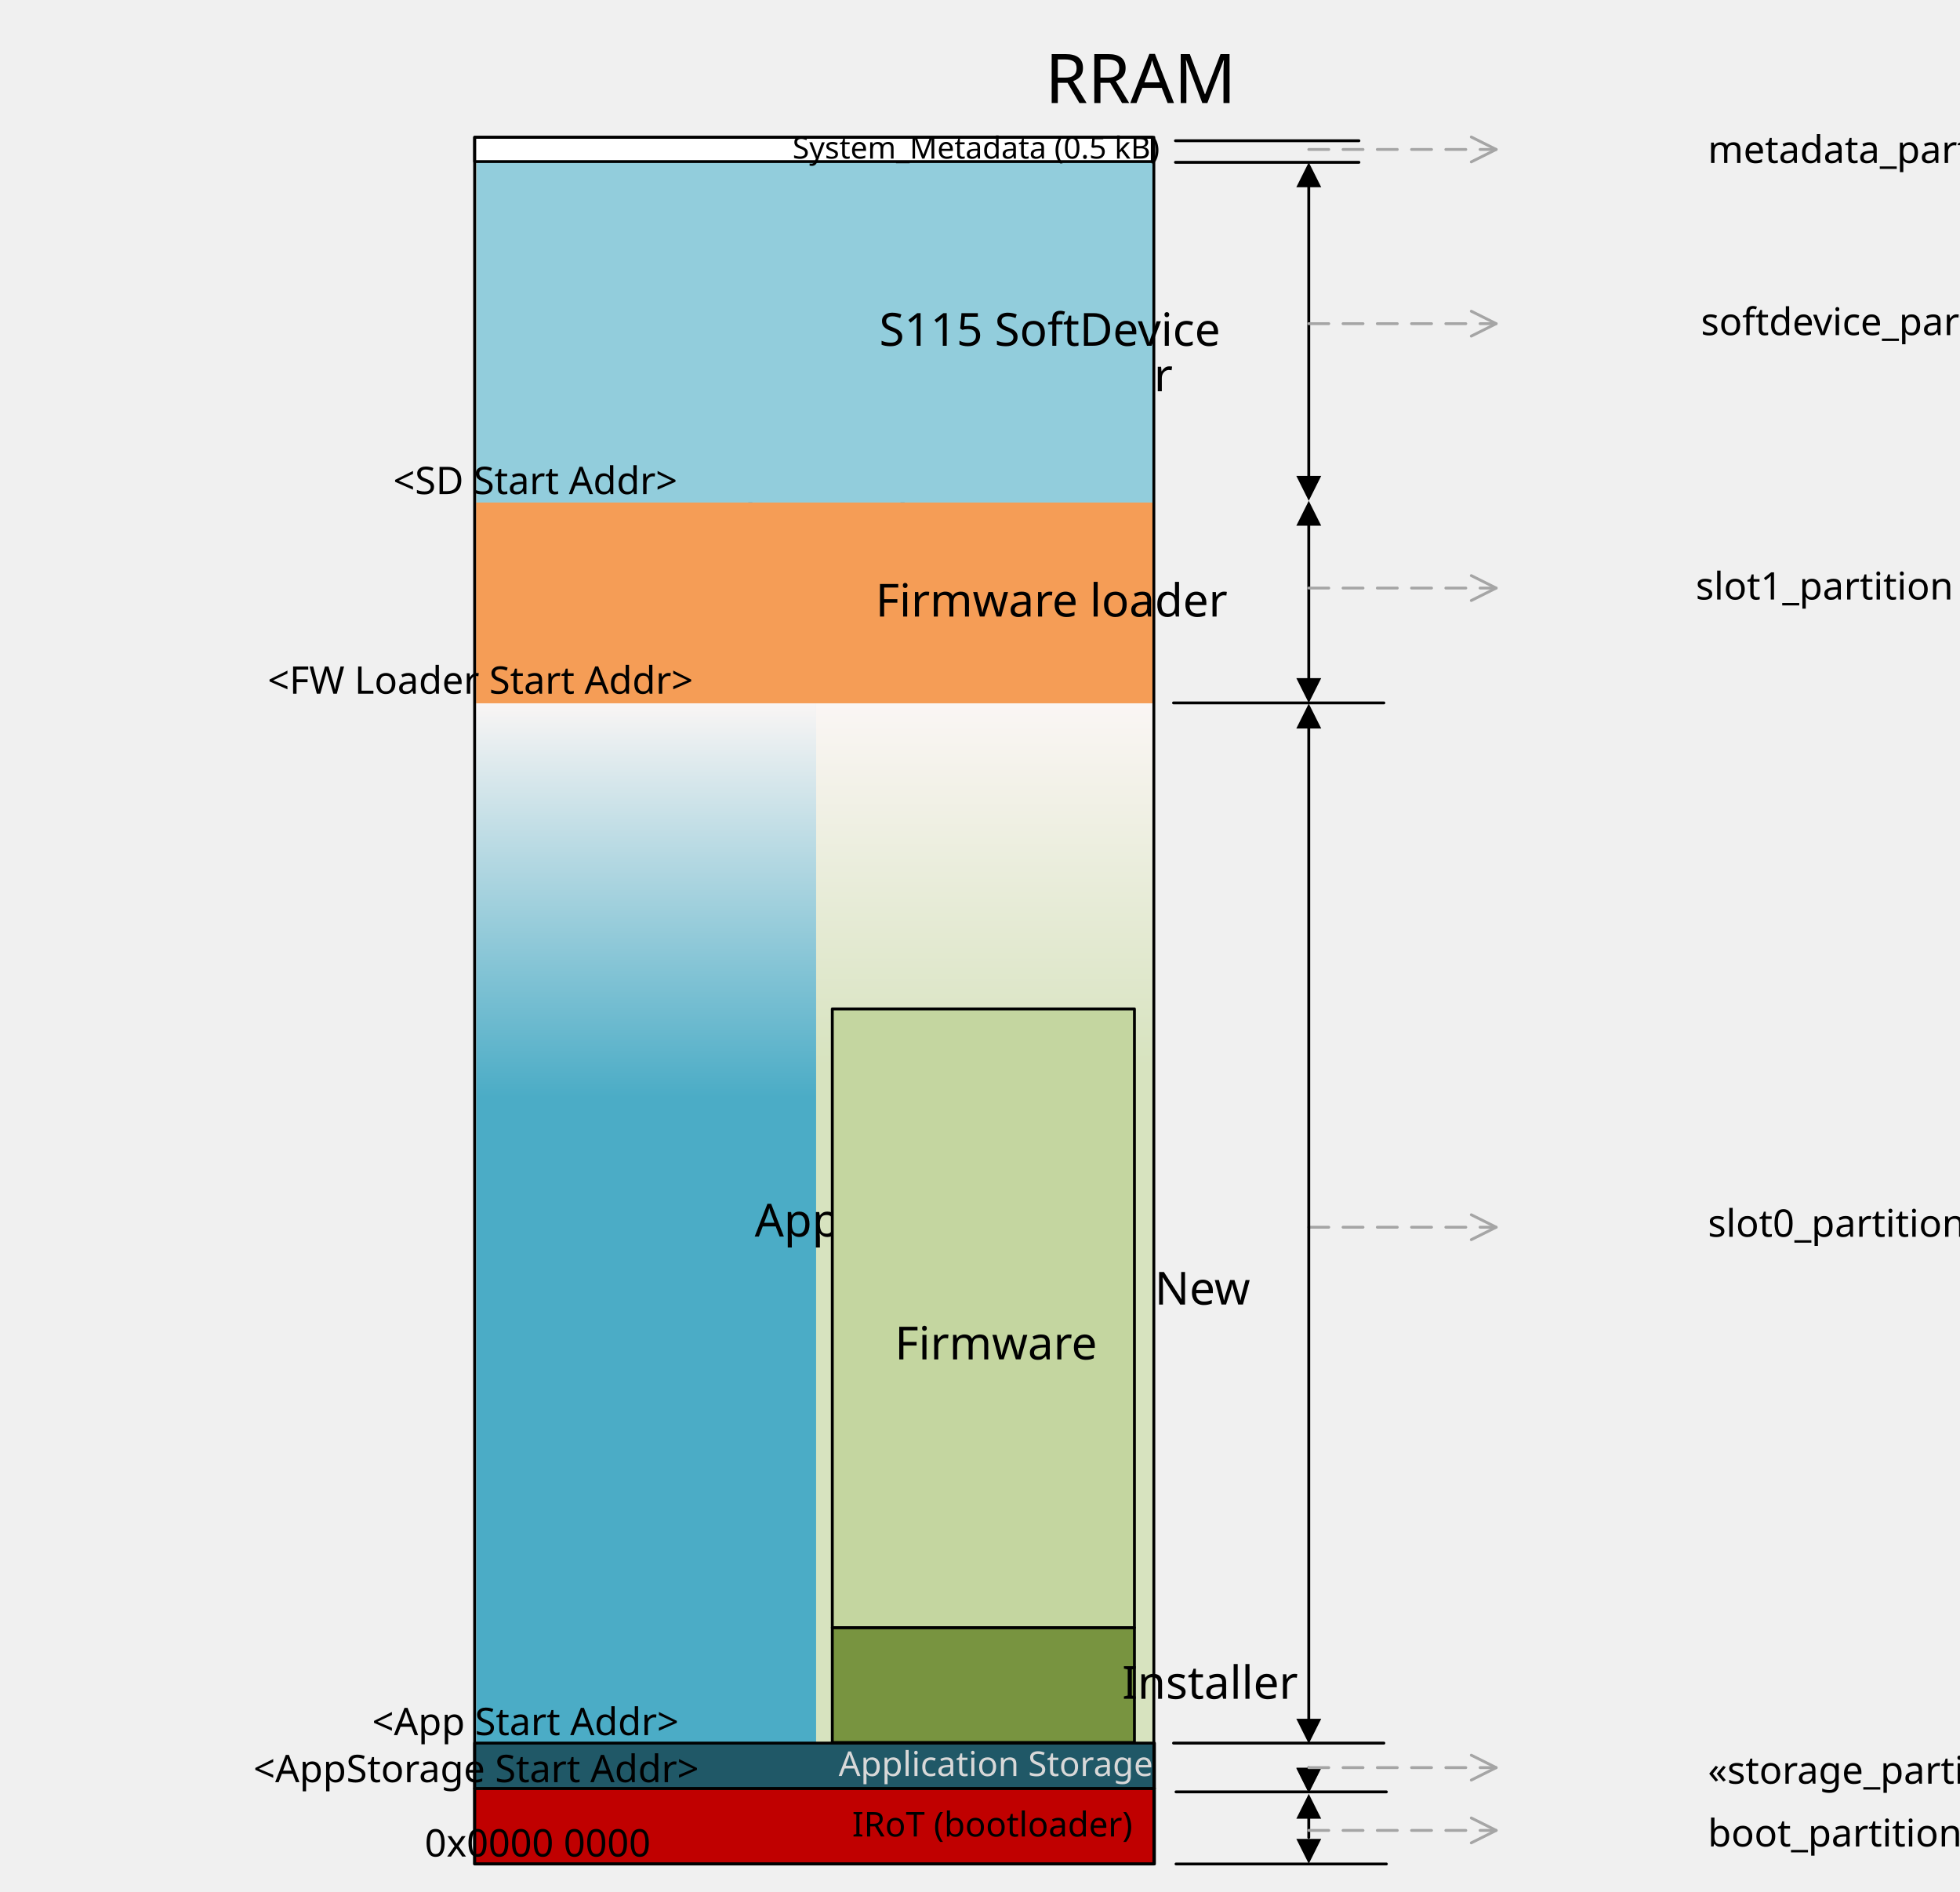
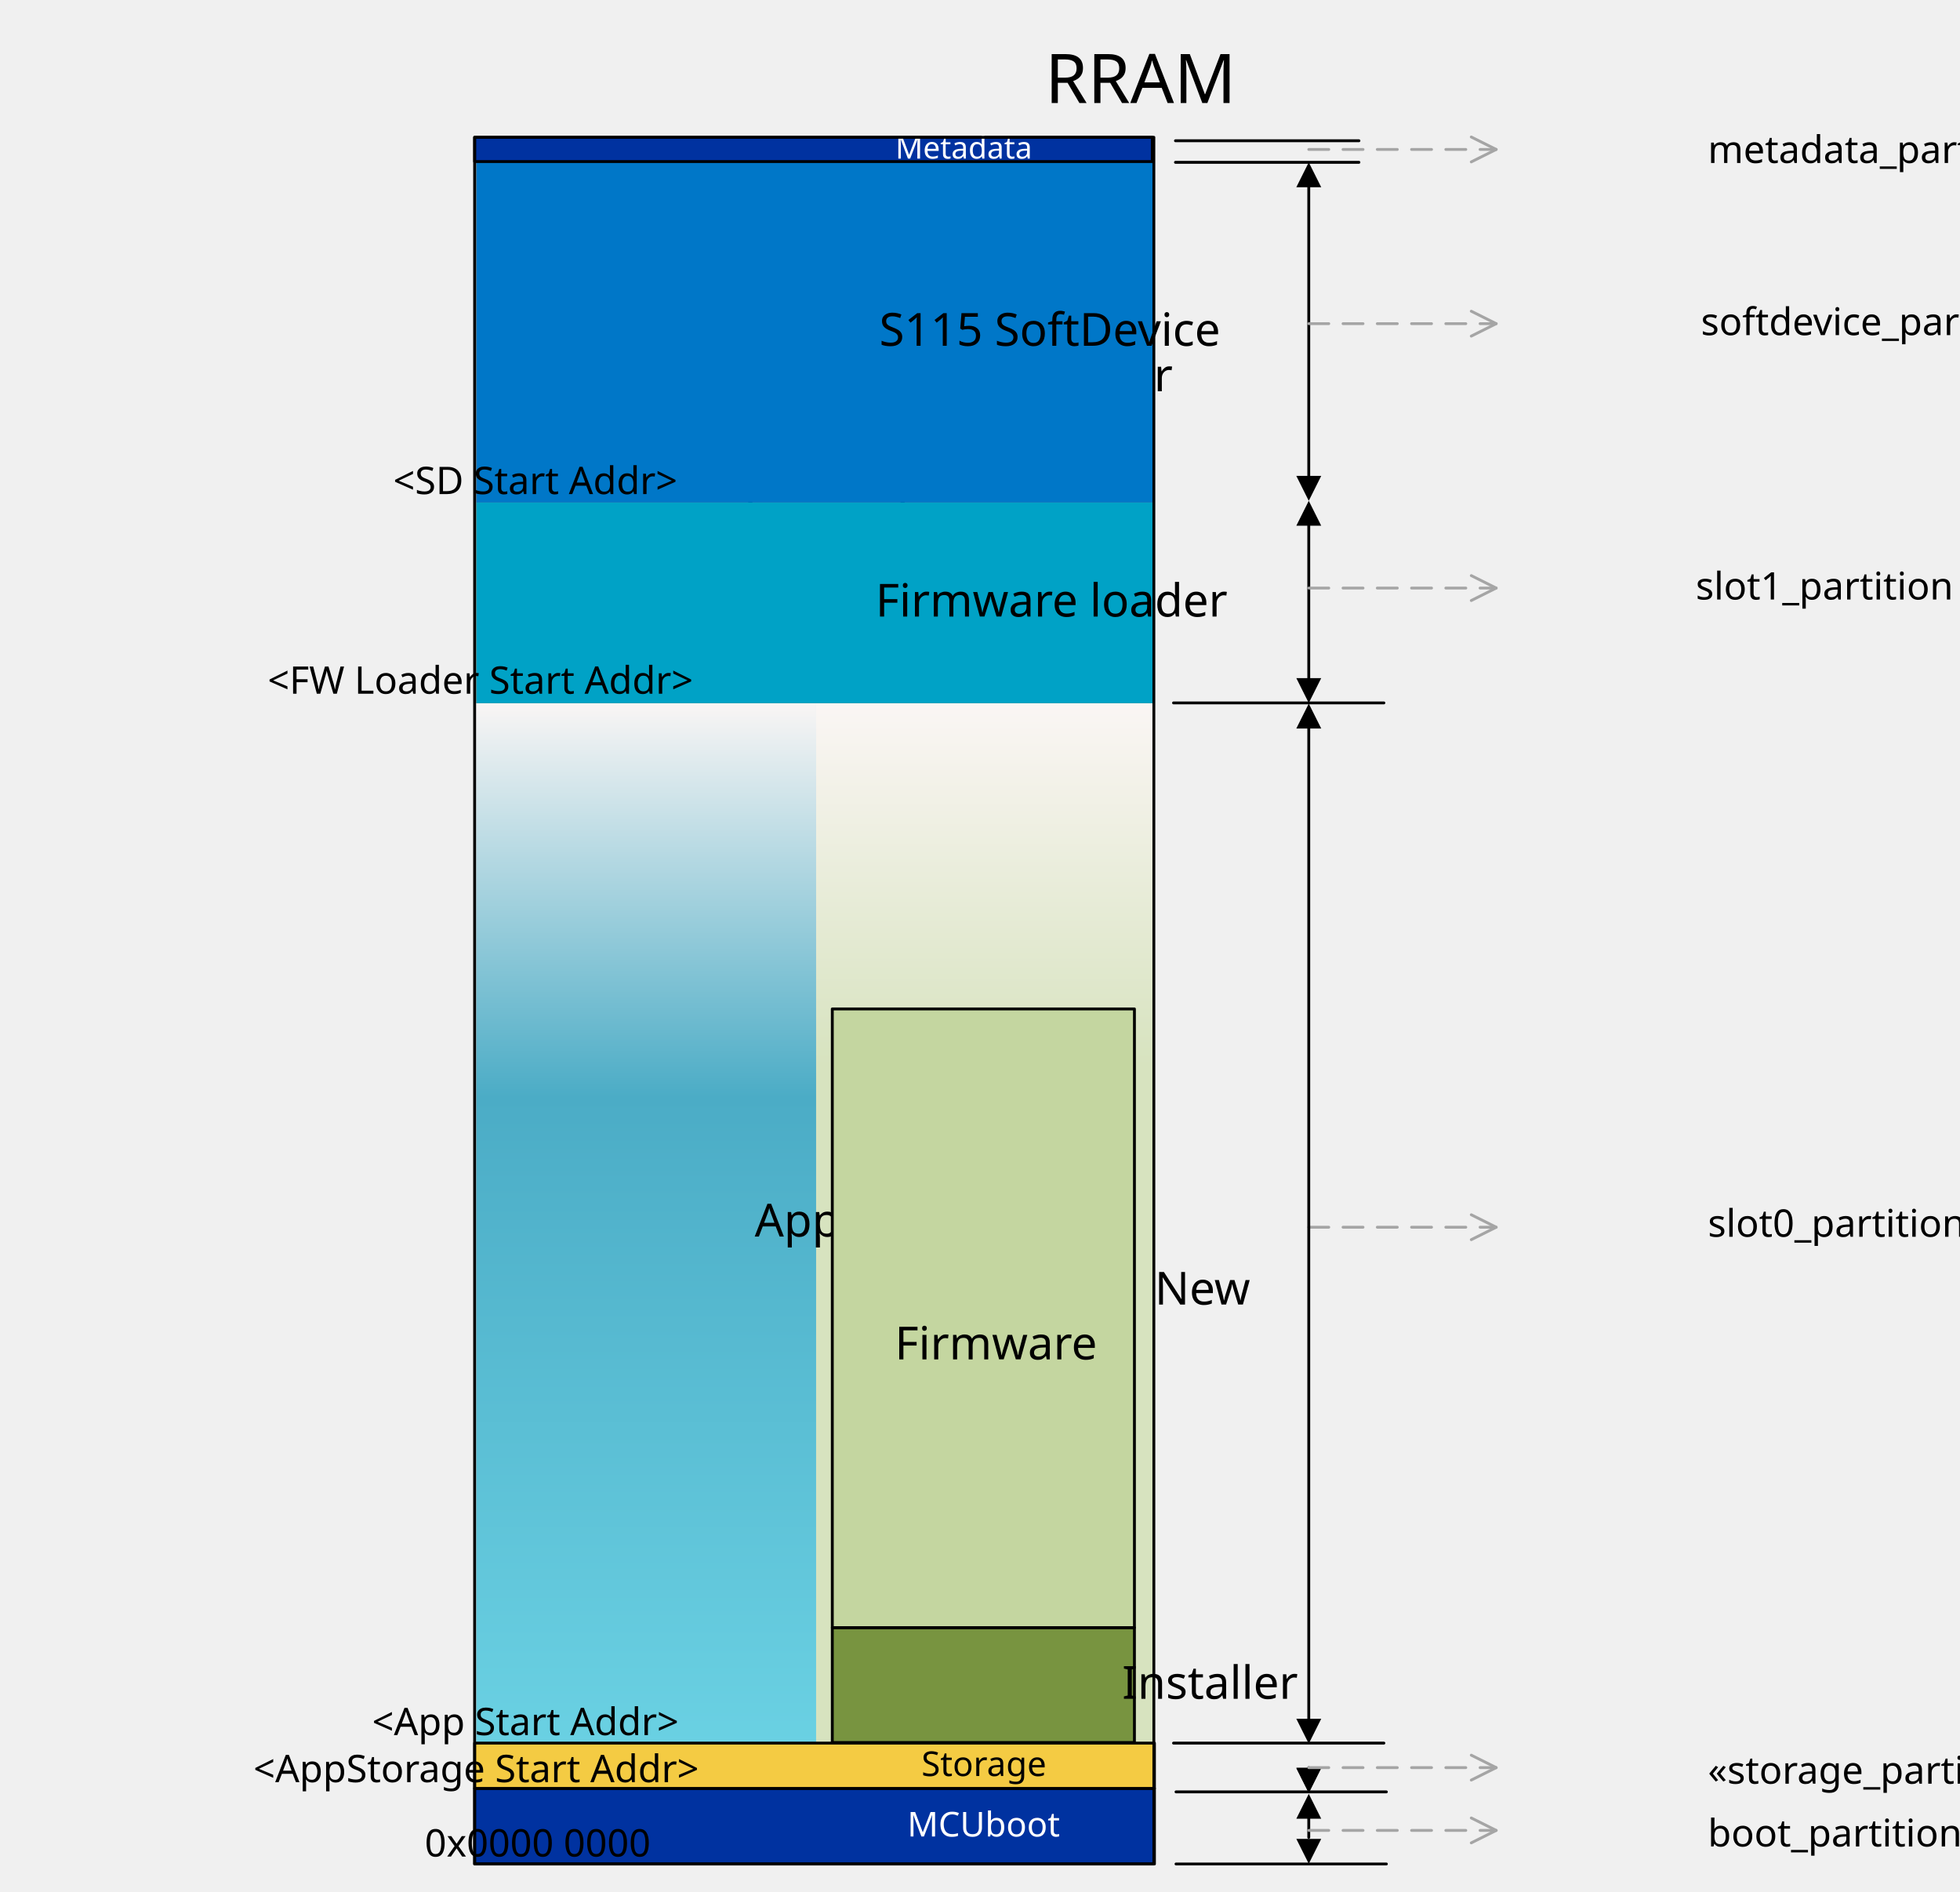
<svg xmlns="http://www.w3.org/2000/svg" xmlns:ns1="http://schemas.microsoft.com/visio/2003/SVGExtensions/" xmlns:xlink="http://www.w3.org/1999/xlink" width="7.151in" height="6.901in" viewBox="0 0 514.888 496.837" xml:space="preserve" color-interpolation-filters="sRGB" class="st26">
-   <ns1:documentProperties ns1:langID="1033" ns1:viewMarkup="false" />
+   <ns1:documentProperties ns1:langID="1033" ns1:metric="true" ns1:viewMarkup="false" />
  <style type="text/css">
	
		.st1 {fill:url(#grad0-4);stroke:none;stroke-linecap:round;stroke-linejoin:round;stroke-width:0.75}
		.st2 {fill:url(#grad0-8);stroke:none;stroke-linecap:round;stroke-linejoin:round;stroke-width:0.75}
		.st3 {fill:#000000;font-family:Calibri;font-size:1em}
		.st4 {marker-end:url(#mrkr4-18);marker-start:url(#mrkr4-16);stroke:#000000;stroke-linecap:round;stroke-linejoin:round;stroke-width:0.75}
		.st5 {fill:#000000;fill-opacity:1;stroke:#000000;stroke-opacity:1;stroke-width:0.229}
		.st6 {fill:none;stroke:none;stroke-linecap:round;stroke-linejoin:round;stroke-width:0.75}
		.st7 {fill:#000000;font-family:Calibri;font-size:0.833em}
		.st8 {marker-end:url(#mrkr3-27);stroke:#a5a5a5;stroke-dasharray:5.25,3.75;stroke-linecap:round;stroke-linejoin:round;stroke-width:0.75}
		.st9 {fill:#a5a5a5;fill-opacity:1;stroke:#a5a5a5;stroke-opacity:1;stroke-width:0.229}
		.st10 {stroke:#000000;stroke-linecap:round;stroke-linejoin:round;stroke-width:0.75}
		.st11 {fill:#000000;font-family:Calibri;font-size:1.5em}
- 		.st12 {fill:#c00000;stroke:#000000;stroke-linecap:round;stroke-linejoin:round;stroke-width:0.75}
- 		.st13 {fill:#000000;font-family:Calibri;font-size:0.75em}
- 		.st14 {fill:#205867;stroke:#000000;stroke-linecap:round;stroke-linejoin:round;stroke-width:0.75}
- 		.st15 {fill:#d8d8d8;font-family:Calibri;font-size:0.75em}
+ 		.st12 {fill:#0032a0;stroke:#000000;stroke-linecap:round;stroke-linejoin:round;stroke-width:0.75}
+ 		.st13 {fill:#ffffff;font-family:Calibri;font-size:0.75em}
+ 		.st14 {fill:#f4cb43;stroke:#000000;stroke-linecap:round;stroke-linejoin:round;stroke-width:0.75}
+ 		.st15 {fill:#000000;font-family:Calibri;font-size:0.75em}
		.st16 {fill:#f59d56;stroke:none;stroke-linecap:round;stroke-linejoin:round;stroke-width:0.75}
		.st17 {font-size:1em}
		.st18 {fill:#789440;stroke:#000000;stroke-linecap:round;stroke-linejoin:round;stroke-width:0.75}
		.st19 {fill:#c4d6a0;stroke:#000000;stroke-linecap:round;stroke-linejoin:round;stroke-width:0.75}
- 		.st20 {fill:#92cddc;stroke:none;stroke-linecap:round;stroke-linejoin:round;stroke-width:0.75}
- 		.st21 {fill:#ffffff;stroke:#000000;stroke-linecap:round;stroke-linejoin:round;stroke-width:0.75}
- 		.st22 {fill:#000000;font-family:Calibri;font-size:0.667em}
+ 		.st20 {fill:#00a2c6;stroke:none;stroke-linecap:round;stroke-linejoin:round;stroke-width:0.75}
+ 		.st21 {fill:#0077c8;stroke:none;stroke-linecap:round;stroke-linejoin:round;stroke-width:0.75}
+ 		.st22 {fill:#ffffff;font-family:Calibri;font-size:0.667em}
		.st23 {fill:none;stroke:#000000;stroke-linecap:round;stroke-linejoin:round;stroke-width:0.75}
		.st24 {marker-end:url(#mrkr4-18);marker-start:url(#mrkr4-16);stroke:#000000;stroke-dasharray:5.25,3.75;stroke-linecap:round;stroke-linejoin:round;stroke-width:0.75}
- 		.st25 {marker-end:url(#mrkr4-141);marker-start:url(#mrkr4-139);stroke:#000000;stroke-dasharray:5.25,3.75;stroke-linecap:round;stroke-linejoin:round;stroke-width:0.75}
+ 		.st25 {marker-end:url(#mrkr4-140);marker-start:url(#mrkr4-138);stroke:#000000;stroke-dasharray:5.25,3.75;stroke-linecap:round;stroke-linejoin:round;stroke-width:0.75}
		.st26 {fill:none;fill-rule:evenodd;font-size:12px;overflow:visible;stroke-linecap:square;stroke-miterlimit:3}
	
	</style>
  <defs id="Patterns_And_Gradients">
    <linearGradient id="grad0-4" x1="0" y1="0" x2="1" y2="0" gradientTransform="rotate(90 0.5 0.5)">
      <stop offset="0" stop-color="#fbf6f5" stop-opacity="1" />
      <stop offset="0.35" stop-color="#d7e3bf" stop-opacity="1" />
      <stop offset="1" stop-color="#d7e3bf" stop-opacity="1" />
    </linearGradient>
    <linearGradient id="grad0-8" x1="0" y1="0" x2="1" y2="0" gradientTransform="rotate(90 0.5 0.5)">
      <stop offset="0" stop-color="#fbf6f5" stop-opacity="1" />
      <stop offset="0.38" stop-color="#4bacc6" stop-opacity="1" />
-       <stop offset="1" stop-color="#4bacc6" stop-opacity="1" />
+       <stop offset="1" stop-color="#6ad1e3" stop-opacity="1" />
    </linearGradient>
  </defs>
  <defs id="Markers">
    <g id="lend4">
      <path d="M 2 1 L 0 0 L 2 -1 L 2 1 " style="stroke:none" />
    </g>
    <marker id="mrkr4-16" class="st5" ns1:arrowType="4" ns1:arrowSize="2" ns1:setback="8.24" refX="8.24" orient="auto" markerUnits="strokeWidth" overflow="visible">
      <use xlink:href="#lend4" transform="scale(4.36) " />
    </marker>
    <marker id="mrkr4-18" class="st5" ns1:arrowType="4" ns1:arrowSize="2" ns1:setback="8.72" refX="-8.72" orient="auto" markerUnits="strokeWidth" overflow="visible">
      <use xlink:href="#lend4" transform="scale(-4.36,-4.36) " />
    </marker>
    <g id="lend3">
      <path d="M 2 1 L 0 0 L 2 -1 " style="stroke-linecap:round;stroke-linejoin:round;fill:none" />
    </g>
    <marker id="mrkr3-27" class="st9" ns1:arrowType="3" ns1:arrowSize="2" orient="auto" markerUnits="strokeWidth" overflow="visible">
      <use xlink:href="#lend3" transform="scale(-4.36,-4.36) " />
    </marker>
-     <marker id="mrkr4-139" class="st5" ns1:arrowType="4" ns1:arrowSize="2" ns1:setback="8.72" refX="8.72" orient="auto" markerUnits="strokeWidth" overflow="visible">
+     <marker id="mrkr4-138" class="st5" ns1:arrowType="4" ns1:arrowSize="2" ns1:setback="8.72" refX="8.72" orient="auto" markerUnits="strokeWidth" overflow="visible">
      <use xlink:href="#lend4" transform="scale(4.36) " />
    </marker>
-     <marker id="mrkr4-141" class="st5" ns1:arrowType="4" ns1:arrowSize="2" ns1:setback="8.24" refX="-8.24" orient="auto" markerUnits="strokeWidth" overflow="visible">
+     <marker id="mrkr4-140" class="st5" ns1:arrowType="4" ns1:arrowSize="2" ns1:setback="8.24" refX="-8.24" orient="auto" markerUnits="strokeWidth" overflow="visible">
      <use xlink:href="#lend4" transform="scale(-4.36,-4.36) " />
    </marker>
  </defs>
  <g ns1:mID="0" ns1:index="1" ns1:groupContext="foregroundPage">
    <ns1:pageProperties ns1:drawingScale="0.0393701" ns1:pageScale="0.0393701" ns1:drawingUnits="24" ns1:shadowOffsetX="8.50394" ns1:shadowOffsetY="-8.50394" />
-     <g id="shape1-1" ns1:mID="1" ns1:groupContext="shape" transform="translate(214.391,-39.1742)">
+     <g id="shape2000-1" ns1:mID="2000" ns1:groupContext="shape" transform="translate(214.391,-39.1742)">
      <rect x="0" y="223.861" width="88.583" height="272.976" class="st1" />
    </g>
-     <g id="shape2-5" ns1:mID="2" ns1:groupContext="shape" transform="translate(125.099,-39.1742)">
+     <g id="shape2001-5" ns1:mID="2001" ns1:groupContext="shape" transform="translate(125.099,-39.1742)">
      <ns1:textBlock ns1:margins="rect(4,4,4,4)" ns1:tabSpace="42.5197" />
      <ns1:textRect cx="44.646" cy="360.349" width="89.3" height="272.976" />
      <rect x="0" y="223.861" width="89.291" height="272.976" class="st2" />
      <text x="17" y="363.95" class="st3" ns1:langID="1044">
        <ns1:paragraph ns1:horizAlign="1" />
        <ns1:tabList />Application</text>
    </g>
-     <g id="shape81-10" ns1:mID="81" ns1:groupContext="shape" transform="translate(840.651,131.525) rotate(90)">
+     <g id="shape2002-10" ns1:mID="2002" ns1:groupContext="shape" transform="translate(840.651,131.525) rotate(90)">
      <path d="M6.18 496.84 L6.54 496.84 L46.57 496.84" class="st4" />
    </g>
-     <g id="shape82-19" ns1:mID="82" ns1:groupContext="shape" transform="translate(397.879,-170.761)">
+     <g id="shape2003-19" ns1:mID="2003" ns1:groupContext="shape" transform="translate(397.879,-170.761)">
      <ns1:textBlock ns1:margins="rect(4,4,4,4)" ns1:tabSpace="42.5197" />
      <ns1:textRect cx="58.317" cy="492.585" width="116.64" height="8.504" />
      <rect x="0" y="488.333" width="116.634" height="8.504" class="st6" />
      <text x="4" y="495.59" class="st7" ns1:langID="1044">
        <ns1:paragraph />
        <ns1:tabList />slot0_partition</text>
    </g>
-     <g id="shape83-22" ns1:mID="83" ns1:groupContext="shape" transform="translate(343.814,-174.513)">
-       <path d="M0 496.84 L49.23 496.84" class="st8" />
-     </g>
-     <g id="shape84-28" ns1:mID="84" ns1:groupContext="shape" transform="translate(308.284,-39.0041)">
+     <g id="shape2004-22" ns1:mID="2004" ns1:groupContext="shape" transform="translate(343.814,-174.513)">
+       <path d="M0 496.84 L49.23 496.84" class="st8" />
+     </g>
+     <g id="shape2005-28" ns1:mID="2005" ns1:groupContext="shape" transform="translate(308.284,-39.0041)">
      <path d="M0 496.84 L55.26 496.84" class="st10" />
    </g>
-     <g id="shape85-31" ns1:mID="85" ns1:groupContext="shape" transform="translate(308.79,-454.226)">
+     <g id="shape2006-31" ns1:mID="2006" ns1:groupContext="shape" transform="translate(308.79,-454.226)">
      <path d="M0 496.84 L48.2 496.84" class="st10" />
    </g>
-     <g id="shape89-34" ns1:mID="89" ns1:groupContext="shape" transform="translate(149.153,-453.942)">
+     <g id="shape2007-34" ns1:mID="2007" ns1:groupContext="shape" transform="translate(149.153,-453.942)">
      <ns1:textBlock ns1:margins="rect(4,4,4,4)" ns1:tabSpace="42.5197" />
      <ns1:textRect cx="63.82" cy="475.577" width="127.65" height="42.52" />
      <rect x="0" y="454.317" width="127.64" height="42.52" class="st6" />
      <text x="41.14" y="480.98" class="st11" ns1:langID="1044">
        <ns1:paragraph ns1:horizAlign="1" />
        <ns1:tabList />RRAM</text>
    </g>
-     <g id="shape95-37" ns1:mID="95" ns1:groupContext="shape" transform="translate(840.651,184.789) rotate(90)">
+     <g id="shape2008-37" ns1:mID="2008" ns1:groupContext="shape" transform="translate(840.651,184.789) rotate(90)">
      <path d="M6.18 496.84 L6.54 496.84 L266.66 496.84" class="st4" />
    </g>
-     <g id="shape103-44" ns1:mID="103" ns1:groupContext="shape" transform="translate(124.686,-7.25607)">
+     <g id="shape2009-44" ns1:mID="2009" ns1:groupContext="shape" transform="translate(124.686,-7.25607)">
      <ns1:textBlock ns1:margins="rect(4,4,4,4)" ns1:tabSpace="42.5197" />
      <ns1:textRect cx="89.291" cy="486.916" width="178.59" height="19.843" />
      <rect x="0" y="476.994" width="178.583" height="19.843" class="st12" />
-       <text x="57.05" y="489.62" class="st13" ns1:langID="1044">
-         <ns1:paragraph ns1:horizAlign="1" />
-         <ns1:tabList />IRoT (bootloader)</text>
-     </g>
-     <g id="shape104-47" ns1:mID="104" ns1:groupContext="shape" transform="translate(124.686,-27.0986)">
+       <text x="71.54" y="489.62" class="st13" ns1:langID="1033">
+         <ns1:paragraph ns1:horizAlign="1" />
+         <ns1:tabList />MCUboot</text>
+     </g>
+     <g id="shape2010-47" ns1:mID="2010" ns1:groupContext="shape" transform="translate(124.686,-27.0986)">
      <ns1:textBlock ns1:margins="rect(4,4,4,4)" ns1:tabSpace="42.5197" />
      <ns1:textRect cx="89.291" cy="490.884" width="178.59" height="11.905" />
      <rect x="0" y="484.931" width="178.583" height="11.905" class="st14" />
-       <text x="53.51" y="493.58" class="st15" ns1:langID="1044">
-         <ns1:paragraph ns1:horizAlign="1" />
-         <ns1:tabList />Application Storage</text>
-     </g>
-     <g id="shape105-50" ns1:mID="105" ns1:groupContext="shape" transform="translate(125.099,-312.151)">
+       <text x="75.26" y="493.58" class="st15" ns1:langID="1044">
+         <ns1:paragraph ns1:horizAlign="1" />
+         <ns1:tabList />Storage</text>
+     </g>
+     <g id="shape2011-50" ns1:mID="2011" ns1:groupContext="shape" transform="translate(125.099,-312.151)">
      <ns1:textBlock ns1:margins="rect(4,4,4,4)" ns1:tabSpace="42.5197" />
      <ns1:textRect cx="89.008" cy="425.702" width="178.02" height="142.271" />
      <rect x="0" y="354.566" width="178.016" height="142.271" class="st16" />
      <text x="60.56" y="414.9" class="st3" ns1:langID="1044">
        <ns1:paragraph ns1:horizAlign="1" />
        <ns1:tabList />DFU Loader <ns1:newlineChar />
        <tspan x="45.8" dy="1.2em" class="st17">w/transport (BLE)<ns1:newlineChar />
        </tspan>
        <tspan x="70.23" dy="1.2em" class="st17">(xxx kB)</tspan>
      </text>
    </g>
-     <g id="shape106-55" ns1:mID="106" ns1:groupContext="shape" transform="translate(218.643,-39.1576)">
+     <g id="shape2012-55" ns1:mID="2012" ns1:groupContext="shape" transform="translate(218.643,-39.1576)">
      <ns1:textBlock ns1:margins="rect(4,4,4,4)" ns1:tabSpace="42.5197" />
      <ns1:textRect cx="39.685" cy="481.748" width="79.38" height="30.177" />
      <rect x="0" y="466.66" width="79.37" height="30.177" class="st18" />
      <text x="19.96" y="485.35" class="st3" ns1:langID="1044">
        <ns1:paragraph ns1:horizAlign="1" />
        <ns1:tabList />Installer</text>
    </g>
-     <g id="shape107-58" ns1:mID="107" ns1:groupContext="shape" transform="translate(218.643,-69.3348)">
+     <g id="shape2013-58" ns1:mID="2013" ns1:groupContext="shape" transform="translate(218.643,-69.3348)">
      <ns1:textBlock ns1:margins="rect(4,4,4,4)" ns1:tabSpace="42.5197" />
      <ns1:textRect cx="39.685" cy="415.58" width="79.38" height="162.513" />
      <rect x="0" y="334.324" width="79.37" height="162.513" class="st19" />
      <text x="28.54" y="411.98" class="st3" ns1:langID="1045">
        <ns1:paragraph ns1:horizAlign="1" />
        <ns1:tabList />New <ns1:newlineChar />
        <tspan x="16.43" dy="1.2em" class="st17">Firmware</tspan>
      </text>
    </g>
-     <g id="shape108-62" ns1:mID="108" ns1:groupContext="shape" transform="translate(23.4892,-7.96473)">
+     <g id="shape2014-62" ns1:mID="2014" ns1:groupContext="shape" transform="translate(23.4892,-7.96473)">
      <ns1:textBlock ns1:margins="rect(4,4,4,4)" ns1:tabSpace="42.5197" />
      <ns1:textRect cx="48.756" cy="492.585" width="97.52" height="8.504" />
      <rect x="0" y="488.333" width="97.512" height="8.504" class="st6" />
      <text x="41.31" y="495.59" class="st7" ns1:langID="1044">
        <ns1:paragraph ns1:horizAlign="2" />
        <ns1:tabList />0x0000 0000</text>
    </g>
-     <g id="shape109-65" ns1:mID="109" ns1:groupContext="shape" transform="translate(125.099,-312.151)">
+     <g id="shape2015-65" ns1:mID="2015" ns1:groupContext="shape" transform="translate(125.099,-312.151)">
      <ns1:textBlock ns1:margins="rect(4,4,4,4)" ns1:tabSpace="42.5197" />
      <ns1:textRect cx="89.008" cy="470.48" width="178.02" height="52.714" />
-       <rect x="0" y="444.123" width="178.016" height="52.714" class="st16" />
+       <rect x="0" y="444.123" width="178.016" height="52.714" class="st20" />
      <text x="48.75" y="474.08" class="st3" ns1:langID="1045">
        <ns1:paragraph ns1:horizAlign="1" />
        <ns1:tabList />Firmware loader</text>
    </g>
-     <g id="shape110-68" ns1:mID="110" ns1:groupContext="shape" transform="translate(125.099,-364.864)">
+     <g id="shape2016-68" ns1:mID="2016" ns1:groupContext="shape" transform="translate(125.099,-364.864)">
      <ns1:textBlock ns1:margins="rect(4,4,4,4)" ns1:tabSpace="42.5197" />
      <ns1:textRect cx="89.008" cy="452.058" width="178.02" height="89.557" />
-       <rect x="0" y="407.28" width="178.016" height="89.557" class="st20" />
+       <rect x="0" y="407.28" width="178.016" height="89.557" class="st21" />
      <text x="49.72" y="455.66" class="st3" ns1:langID="1045">
        <ns1:paragraph ns1:horizAlign="1" />
        <ns1:tabList />S115 SoftDevice </text>
    </g>
-     <g id="shape111-71" ns1:mID="111" ns1:groupContext="shape" transform="translate(0.375,-27.4954)">
+     <g id="shape2017-71" ns1:mID="2017" ns1:groupContext="shape" transform="translate(0.375,-27.4954)">
      <ns1:textBlock ns1:margins="rect(4,4,4,4)" ns1:tabSpace="42.5197" />
      <ns1:textRect cx="62.362" cy="492.585" width="124.73" height="8.504" />
      <rect x="0" y="488.333" width="124.724" height="8.504" class="st6" />
      <text x="19.42" y="495.59" class="st7" ns1:langID="1044">
        <ns1:paragraph ns1:horizAlign="2" />
        <ns1:tabList />&lt;AppStorage Start Addr&gt;</text>
    </g>
-     <g id="shape112-74" ns1:mID="112" ns1:groupContext="shape" transform="translate(0.375,-39.8545)">
+     <g id="shape2018-74" ns1:mID="2018" ns1:groupContext="shape" transform="translate(0.375,-39.8545)">
      <ns1:textBlock ns1:margins="rect(4,4,4,4)" ns1:tabSpace="42.5197" />
      <ns1:textRect cx="62.362" cy="492.585" width="124.73" height="8.504" />
      <rect x="0" y="488.333" width="124.724" height="8.504" class="st6" />
      <text x="50.6" y="495.59" class="st7" ns1:langID="1044">
        <ns1:paragraph ns1:horizAlign="2" />
        <ns1:tabList />&lt;App Start Addr&gt;</text>
    </g>
-     <g id="shape113-77" ns1:mID="113" ns1:groupContext="shape" transform="translate(0.375,-313.398)">
+     <g id="shape2019-77" ns1:mID="2019" ns1:groupContext="shape" transform="translate(0.375,-313.398)">
      <ns1:textBlock ns1:margins="rect(4,4,4,4)" ns1:tabSpace="42.5197" />
      <ns1:textRect cx="62.362" cy="492.585" width="124.73" height="8.504" />
      <rect x="0" y="488.333" width="124.724" height="8.504" class="st6" />
      <text x="23.16" y="495.59" class="st7" ns1:langID="1044">
        <ns1:paragraph ns1:horizAlign="2" />
        <ns1:tabList />&lt;FW Loader Start Addr&gt;</text>
    </g>
-     <g id="shape114-80" ns1:mID="114" ns1:groupContext="shape" transform="translate(0.375,-365.839)">
+     <g id="shape2020-80" ns1:mID="2020" ns1:groupContext="shape" transform="translate(0.375,-365.839)">
      <ns1:textBlock ns1:margins="rect(4,4,4,4)" ns1:tabSpace="42.5197" />
      <ns1:textRect cx="62.362" cy="492.585" width="124.73" height="8.504" />
      <rect x="0" y="488.333" width="124.724" height="8.504" class="st6" />
      <text x="56.14" y="495.59" class="st7" ns1:langID="1044">
        <ns1:paragraph ns1:horizAlign="2" />
        <ns1:tabList />&lt;SD Start Addr&gt;</text>
    </g>
-     <g id="shape115-83" ns1:mID="115" ns1:groupContext="shape" transform="translate(124.686,-454.421)">
+     <g id="shape2021-83" ns1:mID="2021" ns1:groupContext="shape" transform="translate(124.686,-454.421)">
      <ns1:textBlock ns1:margins="rect(4,4,4,4)" ns1:tabSpace="42.5197" />
      <ns1:textRect cx="89.008" cy="493.648" width="178.02" height="6.378" />
-       <rect x="0" y="490.459" width="178.016" height="6.378" class="st21" />
-       <text x="46.05" y="496.05" class="st22" ns1:langID="1044">
-         <ns1:paragraph ns1:horizAlign="1" />
-         <ns1:tabList />System_Meta<tspan class="st17" ns1:langID="1045">d</tspan>ata (0<tspan class="st17" ns1:langID="1045">.</tspan>5 kB)</text>
-     </g>
-     <g id="shape128-88" ns1:mID="128" ns1:groupContext="shape" transform="translate(124.686,-7.25607)">
+       <rect x="0" y="490.459" width="178.016" height="6.378" class="st12" />
+       <text x="73.07" y="496.05" class="st22" ns1:langID="1044">
+         <ns1:paragraph ns1:horizAlign="1" />
+         <ns1:tabList />Meta<tspan class="st17" ns1:langID="1045">d</tspan>ata</text>
+     </g>
+     <g id="shape2022-87" ns1:mID="2022" ns1:groupContext="shape" transform="translate(124.686,-7.25607)">
      <rect x="0" y="43.294" width="178.429" height="453.543" class="st23" />
    </g>
-     <g id="shape133-90" ns1:mID="133" ns1:groupContext="shape" transform="translate(308.284,-312.234)">
+     <g id="shape2023-89" ns1:mID="2023" ns1:groupContext="shape" transform="translate(308.284,-312.234)">
      <path d="M0 496.84 L55.26 496.84" class="st10" />
    </g>
-     <g id="shape134-93" ns1:mID="134" ns1:groupContext="shape" transform="translate(308.938,-26.1942)">
+     <g id="shape2024-92" ns1:mID="2024" ns1:groupContext="shape" transform="translate(308.938,-26.1942)">
      <path d="M0 496.84 L55.26 496.84" class="st10" />
    </g>
-     <g id="shape135-96" ns1:mID="135" ns1:groupContext="shape" transform="translate(308.938,-7.25607)">
+     <g id="shape2025-95" ns1:mID="2025" ns1:groupContext="shape" transform="translate(308.938,-7.25607)">
      <path d="M0 496.84 L55.26 496.84" class="st10" />
    </g>
-     <g id="shape136-99" ns1:mID="136" ns1:groupContext="shape" transform="translate(840.651,471.16) rotate(90)">
+     <g id="shape2026-98" ns1:mID="2026" ns1:groupContext="shape" transform="translate(840.651,471.16) rotate(90)">
      <path d="M6.18 496.84 L6.54 496.84 L11.83 496.84" class="st24" />
    </g>
-     <g id="shape137-106" ns1:mID="137" ns1:groupContext="shape" transform="translate(343.814,-16.0721)">
-       <path d="M0 496.84 L49.23 496.84" class="st8" />
-     </g>
-     <g id="shape138-111" ns1:mID="138" ns1:groupContext="shape" transform="translate(397.879,-10.6037)">
+     <g id="shape2027-105" ns1:mID="2027" ns1:groupContext="shape" transform="translate(343.814,-16.0721)">
+       <path d="M0 496.84 L49.23 496.84" class="st8" />
+     </g>
+     <g id="shape2028-110" ns1:mID="2028" ns1:groupContext="shape" transform="translate(397.879,-10.6037)">
      <ns1:textBlock ns1:margins="rect(4,4,4,4)" ns1:tabSpace="42.5197" />
      <ns1:textRect cx="58.317" cy="492.585" width="116.64" height="8.504" />
      <rect x="0" y="488.333" width="116.634" height="8.504" class="st6" />
      <text x="4" y="495.59" class="st7" ns1:langID="1044">
        <ns1:paragraph />
        <ns1:tabList />boot_partition</text>
    </g>
-     <g id="shape139-114" ns1:mID="139" ns1:groupContext="shape" transform="translate(394.686,-338.147)">
+     <g id="shape2029-113" ns1:mID="2029" ns1:groupContext="shape" transform="translate(394.686,-338.147)">
      <ns1:textBlock ns1:margins="rect(4,4,4,4)" ns1:tabSpace="42.5197" />
      <ns1:textRect cx="35.64" cy="492.585" width="71.28" height="8.504" />
      <rect x="0" y="488.333" width="71.279" height="8.504" class="st6" />
      <text x="4" y="495.59" class="st7" ns1:langID="1044">
        <ns1:paragraph />
        <ns1:tabList />slot1_partition</text>
    </g>
-     <g id="shape140-117" ns1:mID="140" ns1:groupContext="shape" transform="translate(343.814,-342.399)">
-       <path d="M0 496.84 L49.23 496.84" class="st8" />
-     </g>
-     <g id="shape141-122" ns1:mID="141" ns1:groupContext="shape" transform="translate(308.79,-459.895)">
+     <g id="shape2030-116" ns1:mID="2030" ns1:groupContext="shape" transform="translate(343.814,-342.399)">
+       <path d="M0 496.84 L49.23 496.84" class="st8" />
+     </g>
+     <g id="shape2031-121" ns1:mID="2031" ns1:groupContext="shape" transform="translate(308.79,-459.895)">
      <path d="M0 496.84 L48.2 496.84" class="st10" />
    </g>
-     <g id="shape142-125" ns1:mID="142" ns1:groupContext="shape" transform="translate(397.879,-452.808)">
+     <g id="shape2032-124" ns1:mID="2032" ns1:groupContext="shape" transform="translate(397.879,-452.808)">
      <ns1:textBlock ns1:margins="rect(4,4,4,4)" ns1:tabSpace="42.5197" />
      <ns1:textRect cx="58.317" cy="492.585" width="116.64" height="8.504" />
      <rect x="0" y="488.333" width="116.634" height="8.504" class="st6" />
      <text x="4" y="495.59" class="st7" ns1:langID="1044">
        <ns1:paragraph />
        <ns1:tabList />metadata_partition</text>
    </g>
-     <g id="shape143-128" ns1:mID="143" ns1:groupContext="shape" transform="translate(343.814,-457.61)">
-       <path d="M0 496.84 L49.23 496.84" class="st8" />
-     </g>
-     <g id="shape144-133" ns1:mID="144" ns1:groupContext="shape" transform="translate(840.651,457.887) rotate(90)">
+     <g id="shape2033-127" ns1:mID="2033" ns1:groupContext="shape" transform="translate(343.814,-457.61)">
+       <path d="M0 496.84 L49.23 496.84" class="st8" />
+     </g>
+     <g id="shape2034-132" ns1:mID="2034" ns1:groupContext="shape" transform="translate(840.651,457.887) rotate(90)">
      <path d="M6.54 496.84 L6.4 496.84 L6.76 496.84" class="st25" />
    </g>
-     <g id="shape145-142" ns1:mID="145" ns1:groupContext="shape" transform="translate(343.814,-32.5631)">
-       <path d="M0 496.84 L49.23 496.84" class="st8" />
-     </g>
-     <g id="shape146-147" ns1:mID="146" ns1:groupContext="shape" transform="translate(397.879,-27.0946)">
+     <g id="shape2035-141" ns1:mID="2035" ns1:groupContext="shape" transform="translate(343.814,-32.5631)">
+       <path d="M0 496.84 L49.23 496.84" class="st8" />
+     </g>
+     <g id="shape2036-146" ns1:mID="2036" ns1:groupContext="shape" transform="translate(397.879,-27.0946)">
      <ns1:textBlock ns1:margins="rect(4,4,4,4)" ns1:tabSpace="42.5197" />
      <ns1:textRect cx="58.317" cy="492.585" width="116.64" height="8.504" />
      <rect x="0" y="488.333" width="116.634" height="8.504" class="st6" />
      <text x="4" y="495.59" class="st7" ns1:langID="1044">
        <ns1:paragraph />
        <ns1:tabList />«storage_partition»</text>
    </g>
-     <g id="shape2003-150" ns1:mID="2003" ns1:groupContext="shape" transform="translate(840.651,42.6112) rotate(90)">
+     <g id="shape2037-149" ns1:mID="2037" ns1:groupContext="shape" transform="translate(840.651,42.6112) rotate(90)">
      <path d="M6.18 496.84 L6.54 496.84 L82.37 496.84" class="st4" />
    </g>
-     <g id="shape2006-157" ns1:mID="2006" ns1:groupContext="shape" transform="translate(343.814,-411.848)">
-       <path d="M0 496.84 L49.23 496.84" class="st8" />
-     </g>
-     <g id="shape2007-162" ns1:mID="2007" ns1:groupContext="shape" transform="translate(396.056,-407.596)">
+     <g id="shape2038-156" ns1:mID="2038" ns1:groupContext="shape" transform="translate(343.814,-411.848)">
+       <path d="M0 496.84 L49.23 496.84" class="st8" />
+     </g>
+     <g id="shape2039-161" ns1:mID="2039" ns1:groupContext="shape" transform="translate(396.056,-407.596)">
      <ns1:textBlock ns1:margins="rect(4,4,4,4)" ns1:tabSpace="42.5197" />
      <ns1:textRect cx="52.246" cy="492.585" width="104.5" height="8.504" />
      <rect x="0" y="488.333" width="104.492" height="8.504" class="st6" />
      <text x="4" y="495.59" class="st7" ns1:langID="1045">
        <ns1:paragraph />
        <ns1:tabList />softdevice<tspan class="st17" ns1:langID="1044">_partition</tspan>
      </text>
    </g>
  </g>
</svg>
